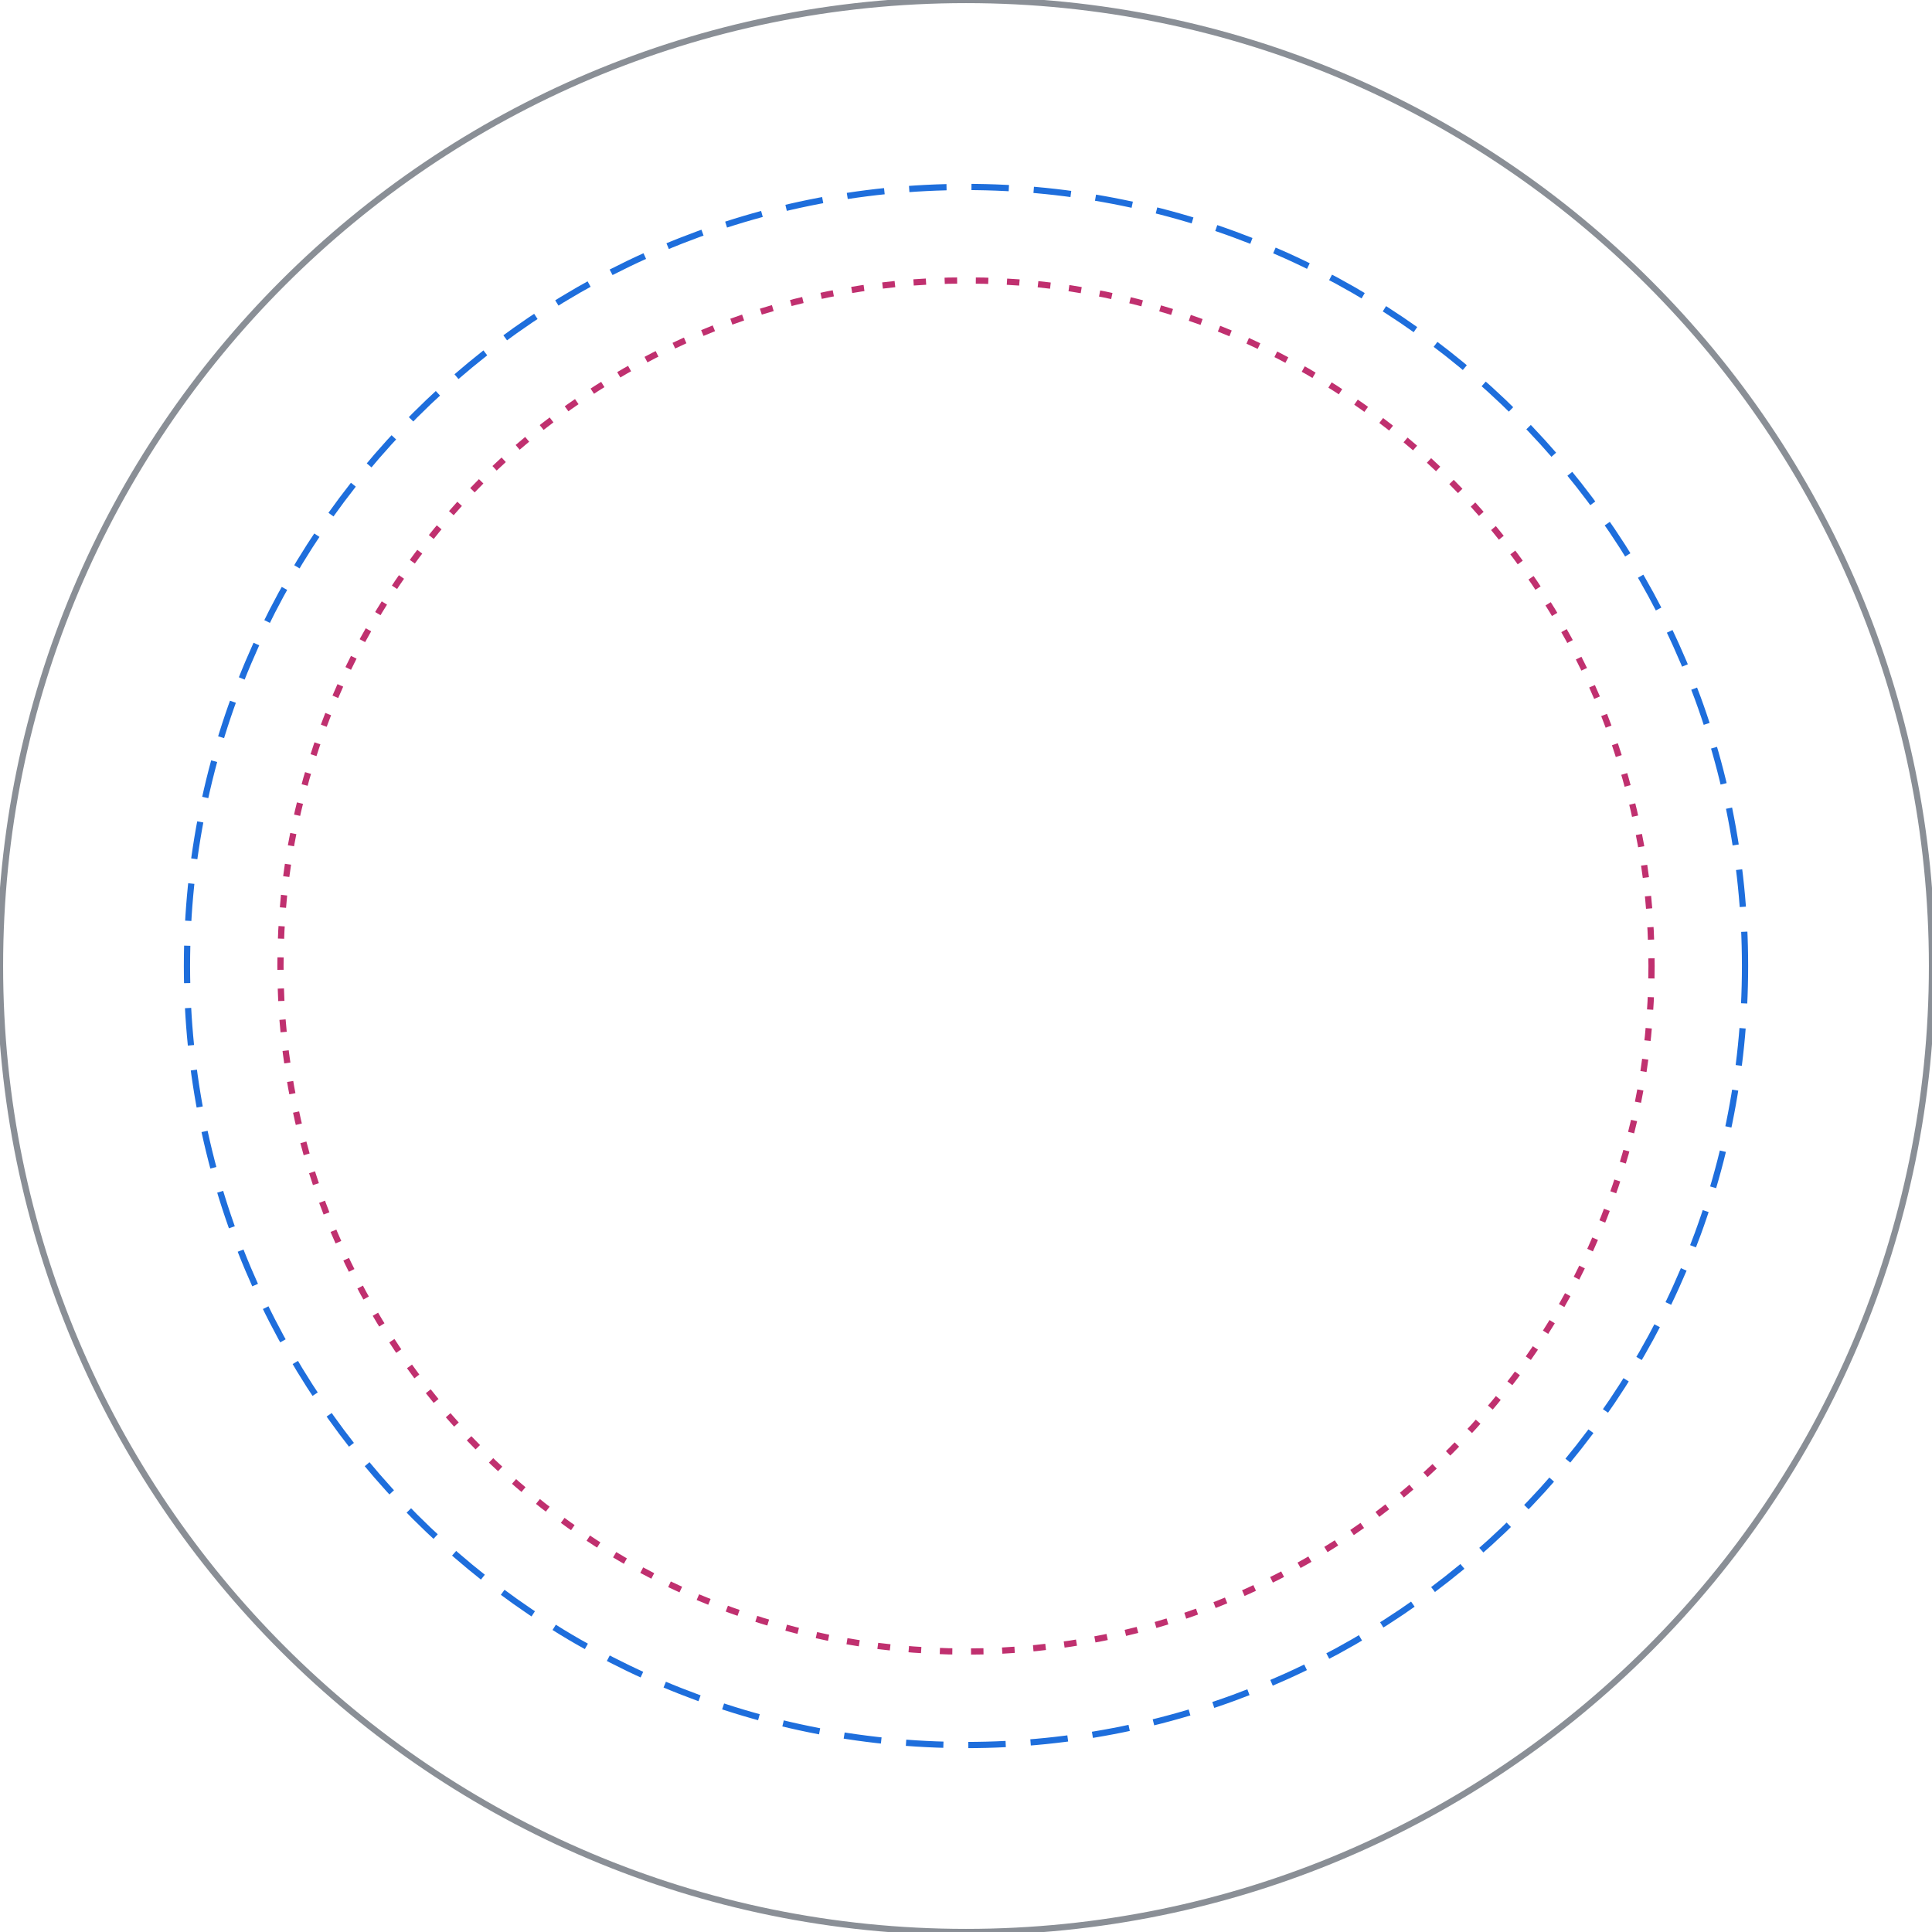
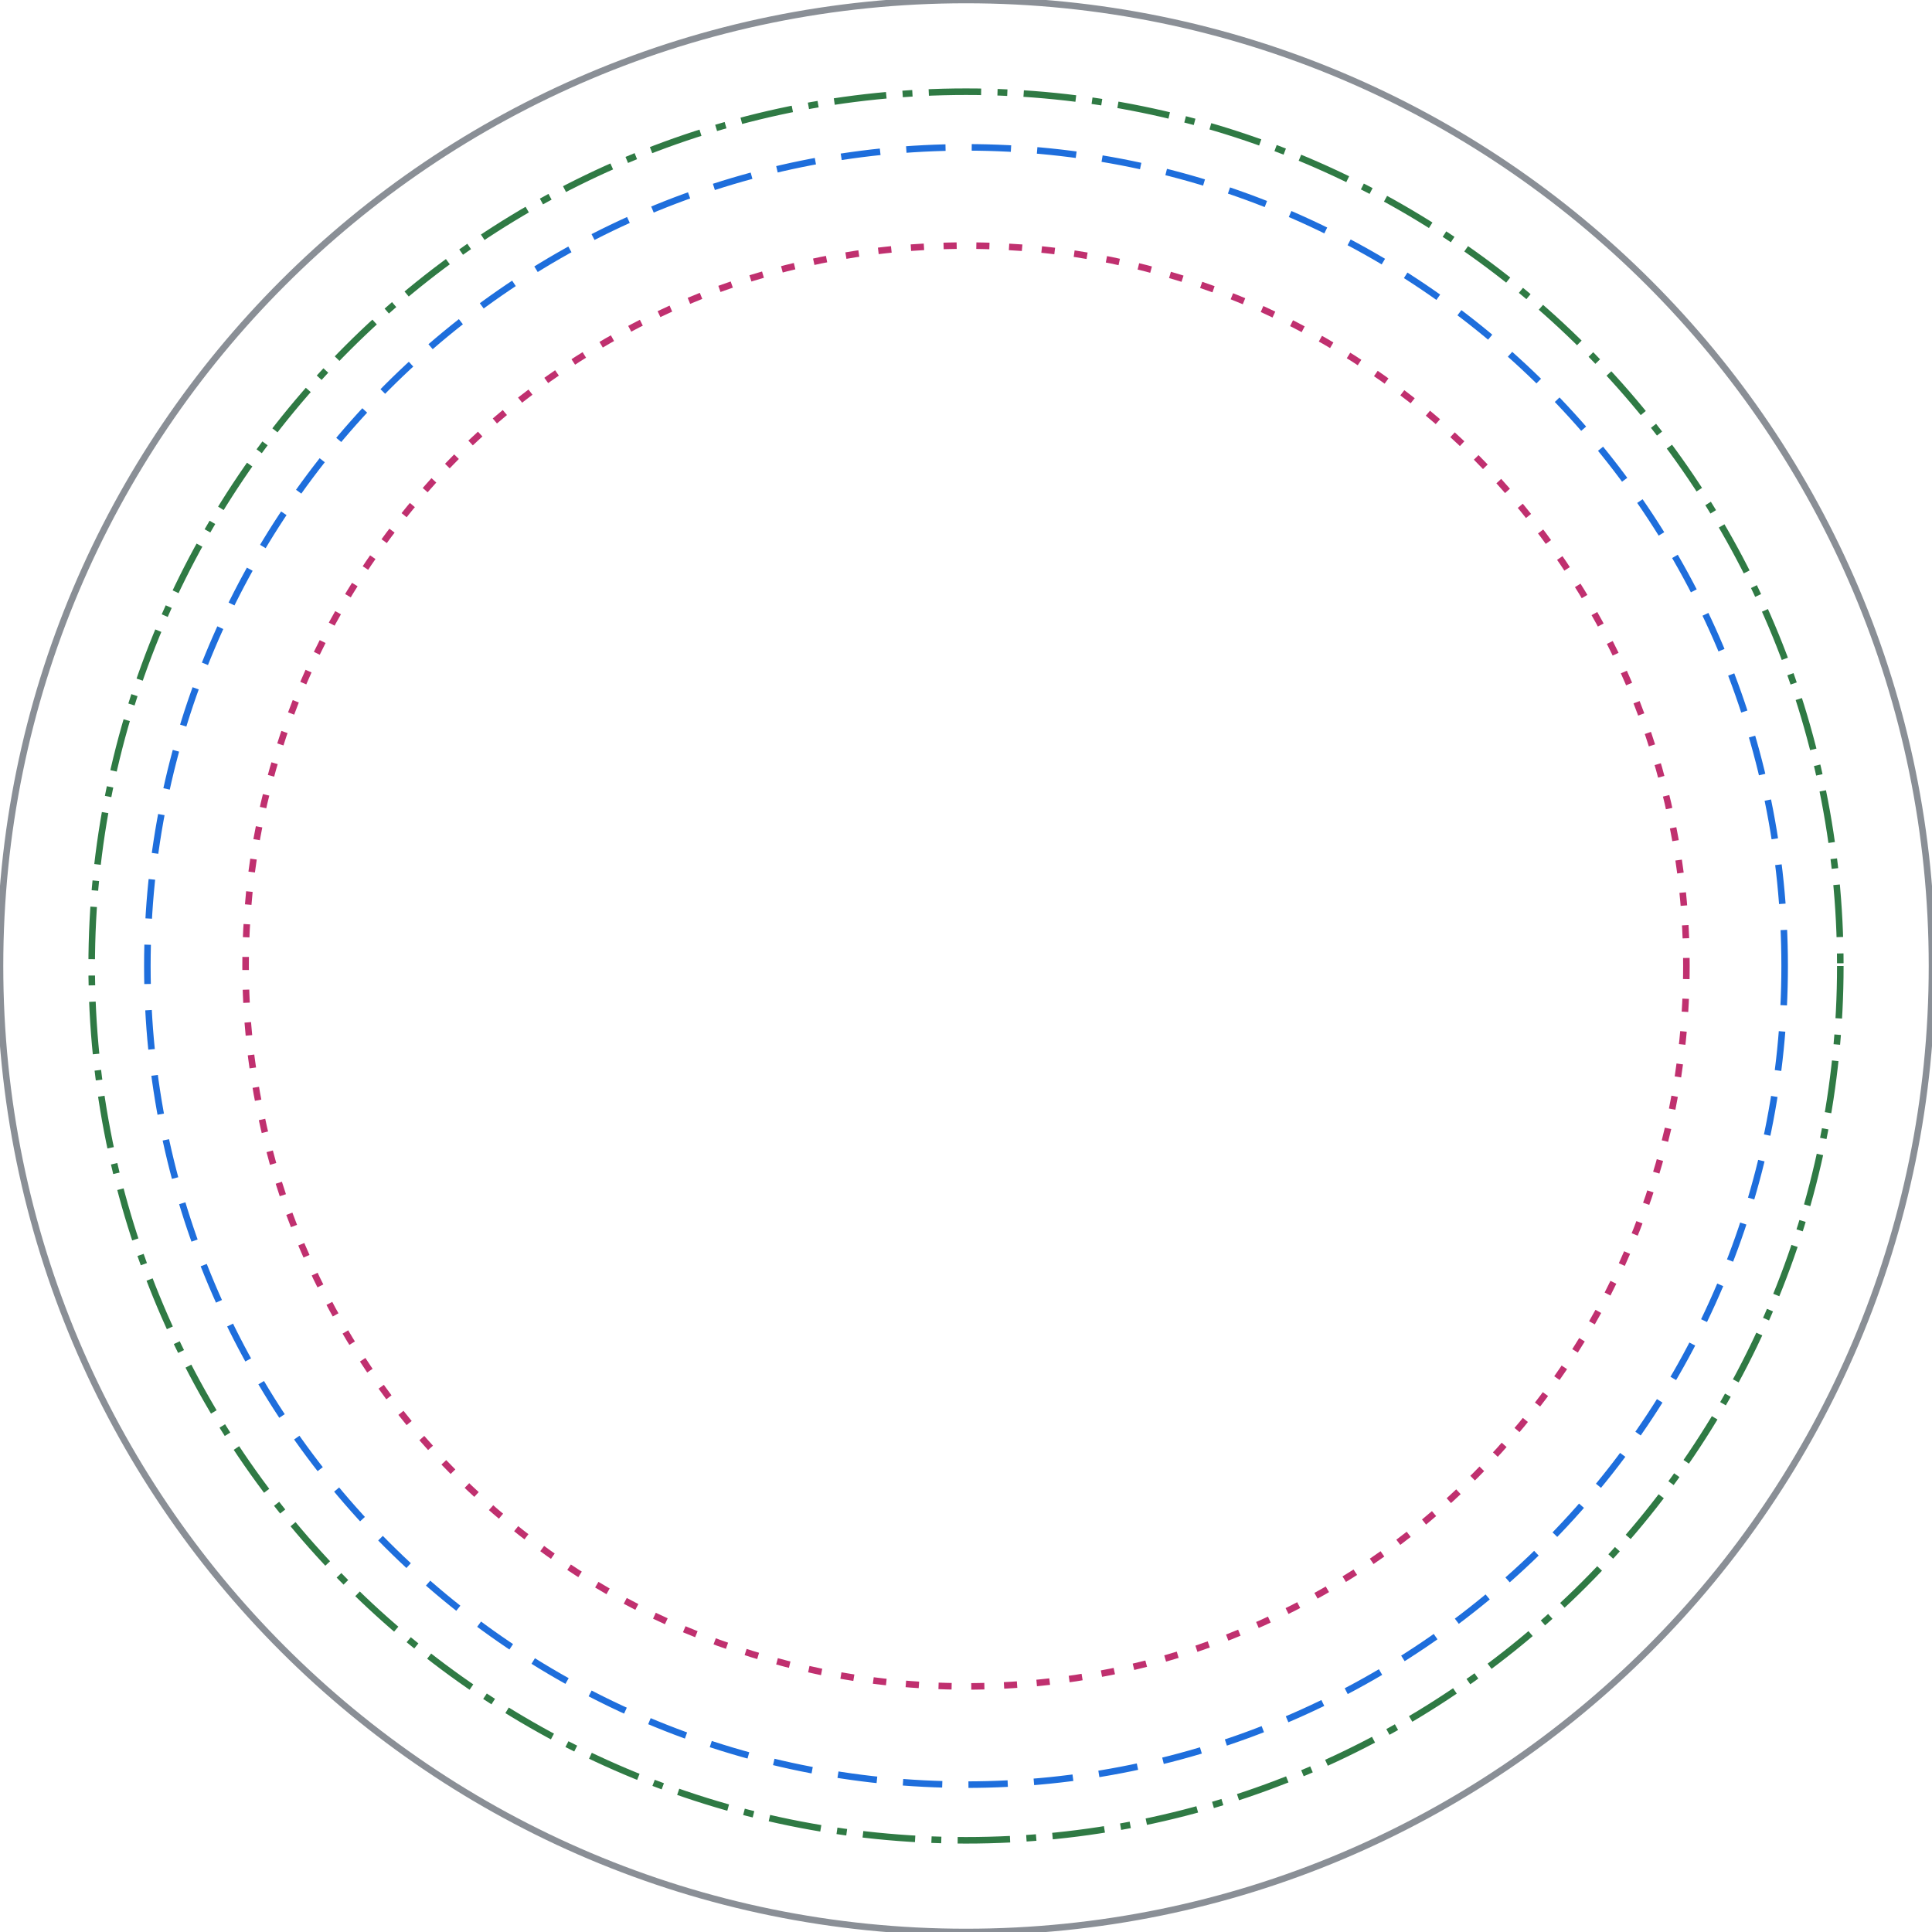
- <svg xmlns="http://www.w3.org/2000/svg" width="62mm" height="62mm" viewBox="0 0 62 62">
+ <svg xmlns="http://www.w3.org/2000/svg" width="59mm" height="59mm" viewBox="0 0 59 59">
  <g id="cut-line">
-     <circle cx="31" cy="31" r="31" fill="none" stroke="#8a8f96" stroke-width="0.2" />
+     <circle cx="29.5" cy="29.5" r="29.5" fill="none" stroke="#8a8f96" stroke-width="0.2" />
+   </g>
+   <g id="back-border-starts">
+     <circle cx="29.5" cy="29.5" r="26.7" fill="none" stroke="#2f7a44" stroke-width="0.2" stroke-dasharray="1.6 0.5 0.3 0.5" />
  </g>
  <g id="face-edge">
-     <circle cx="31" cy="31" r="25" fill="none" stroke="#1e6edc" stroke-width="0.2" stroke-dasharray="1.2 0.8" />
+     <circle cx="29.5" cy="29.5" r="25" fill="none" stroke="#1e6edc" stroke-width="0.2" stroke-dasharray="1.2 0.8" />
  </g>
  <g id="keep-text-inside">
-     <circle cx="31" cy="31" r="22" fill="none" stroke="#c0306f" stroke-width="0.2" stroke-dasharray="0.4 0.6" />
+     <circle cx="29.5" cy="29.5" r="22" fill="none" stroke="#c0306f" stroke-width="0.2" stroke-dasharray="0.4 0.6" />
  </g>
</svg>
